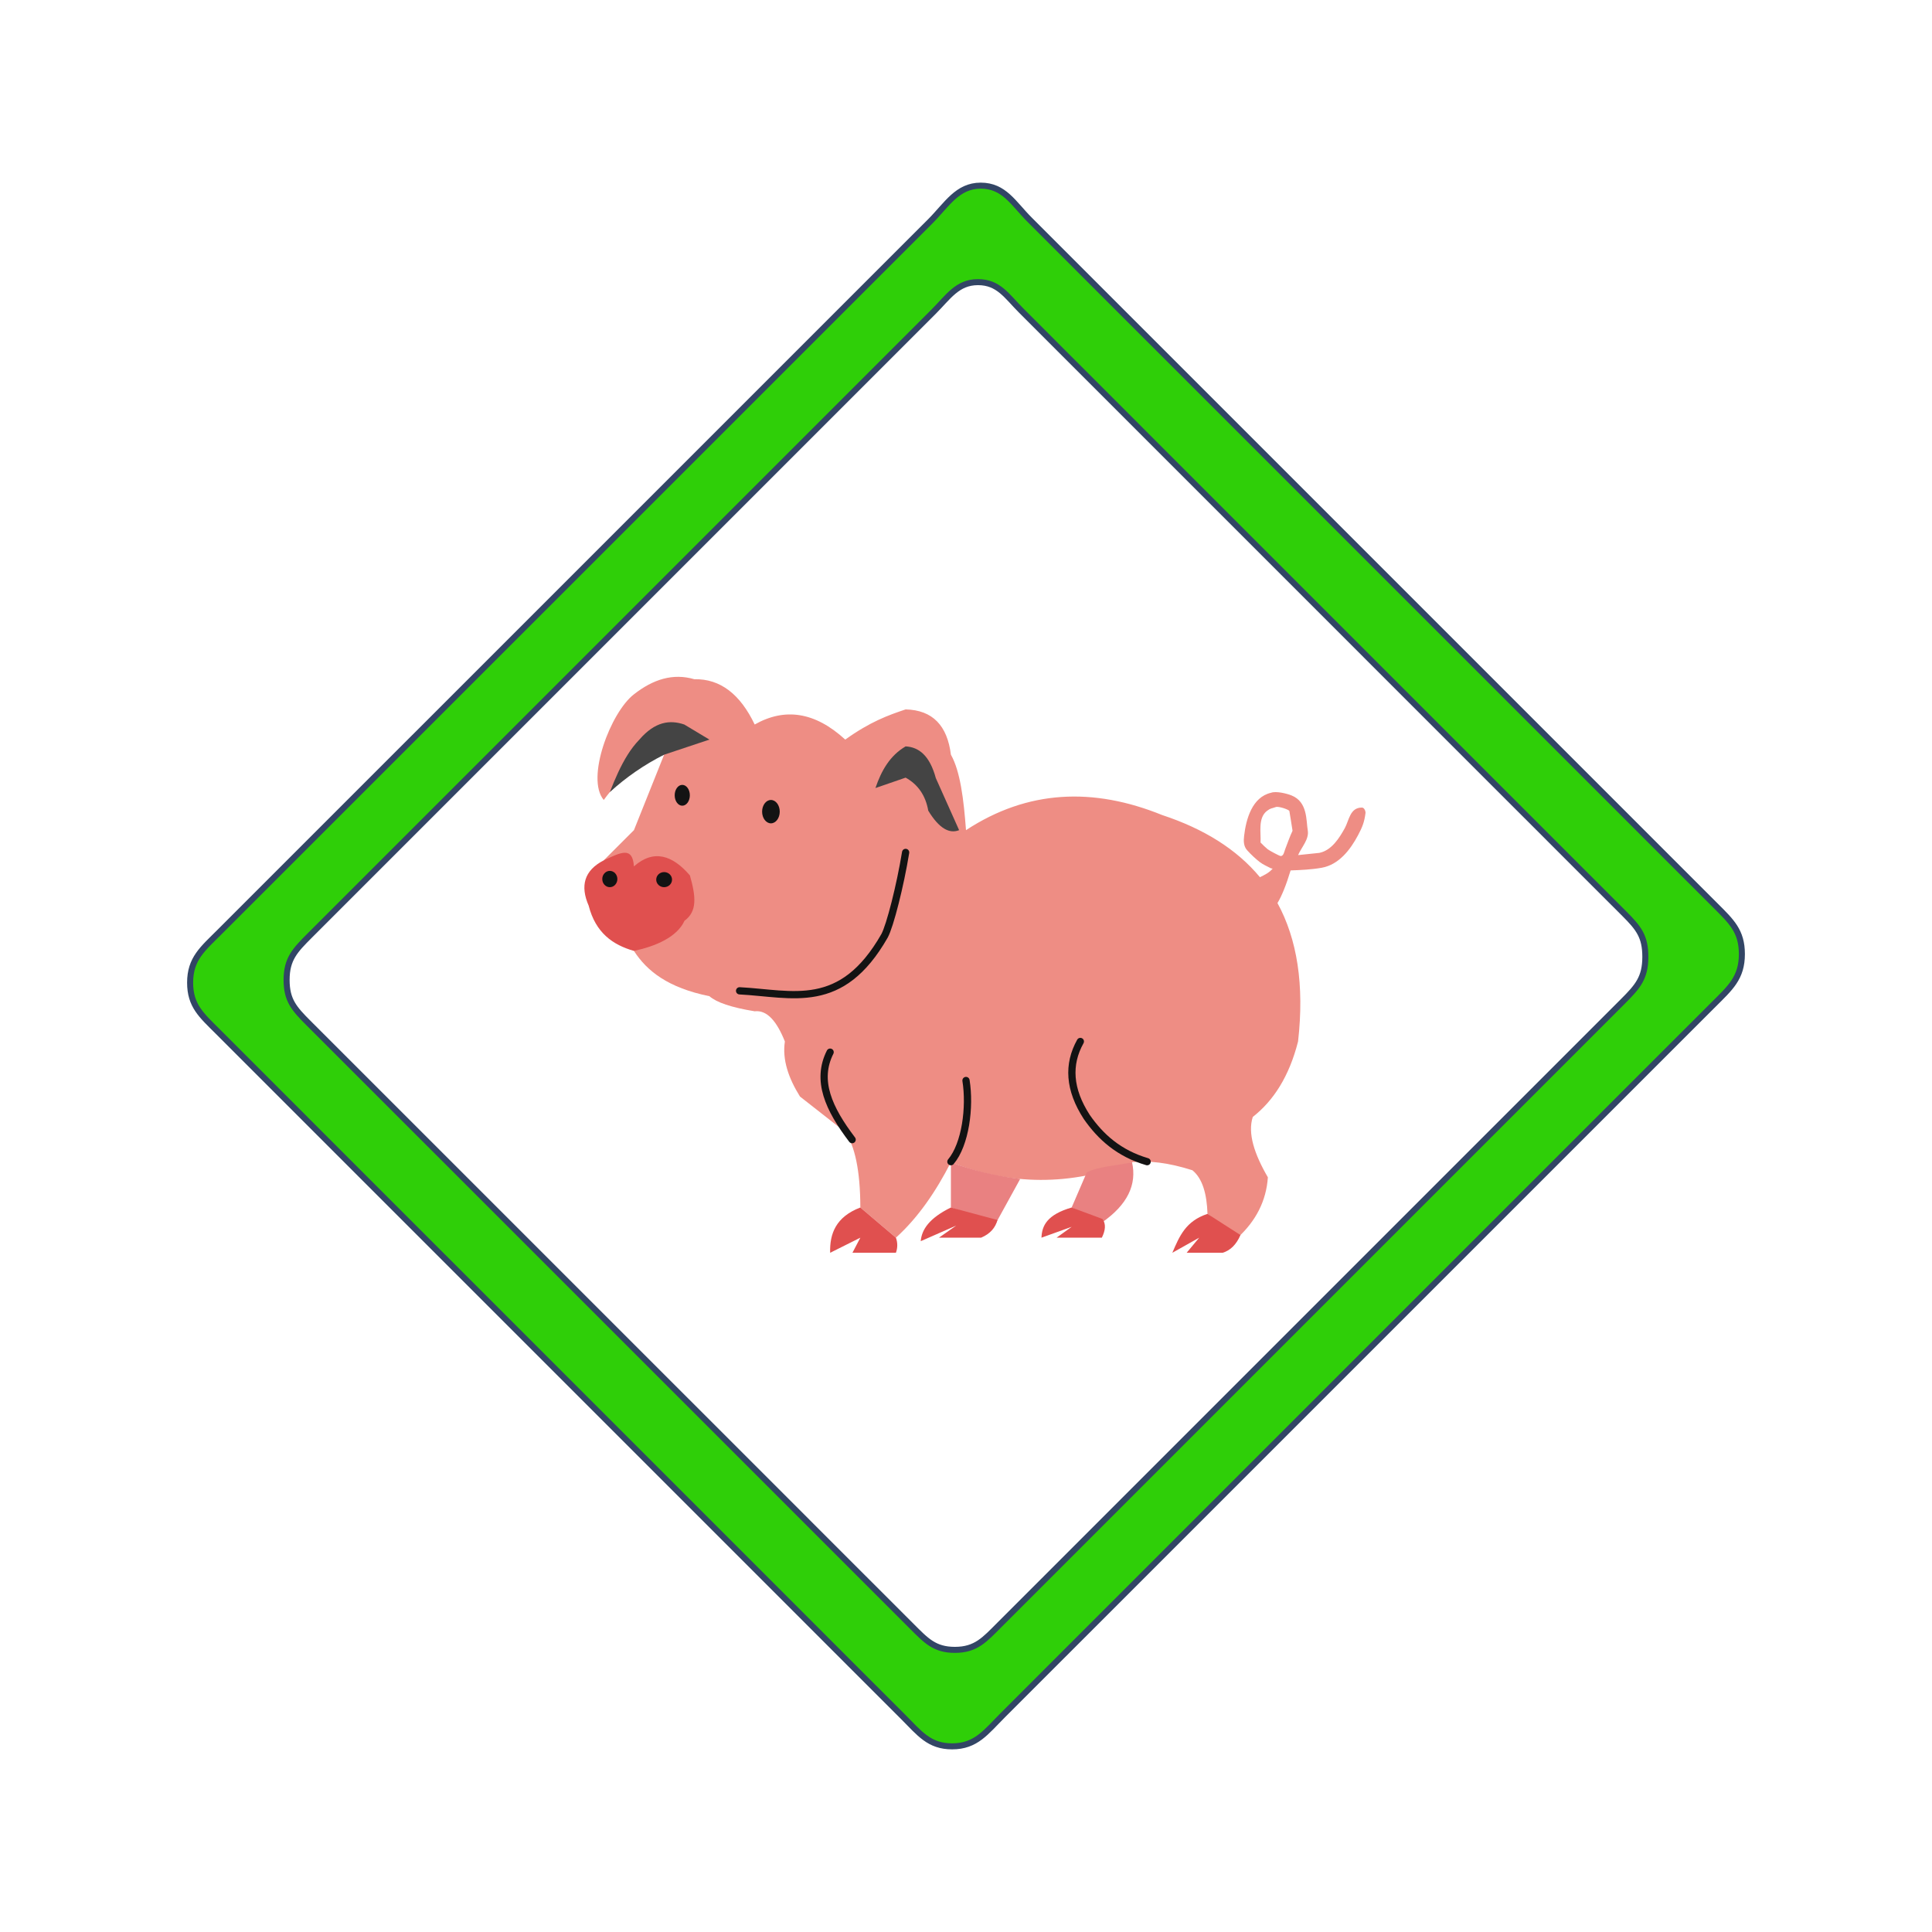
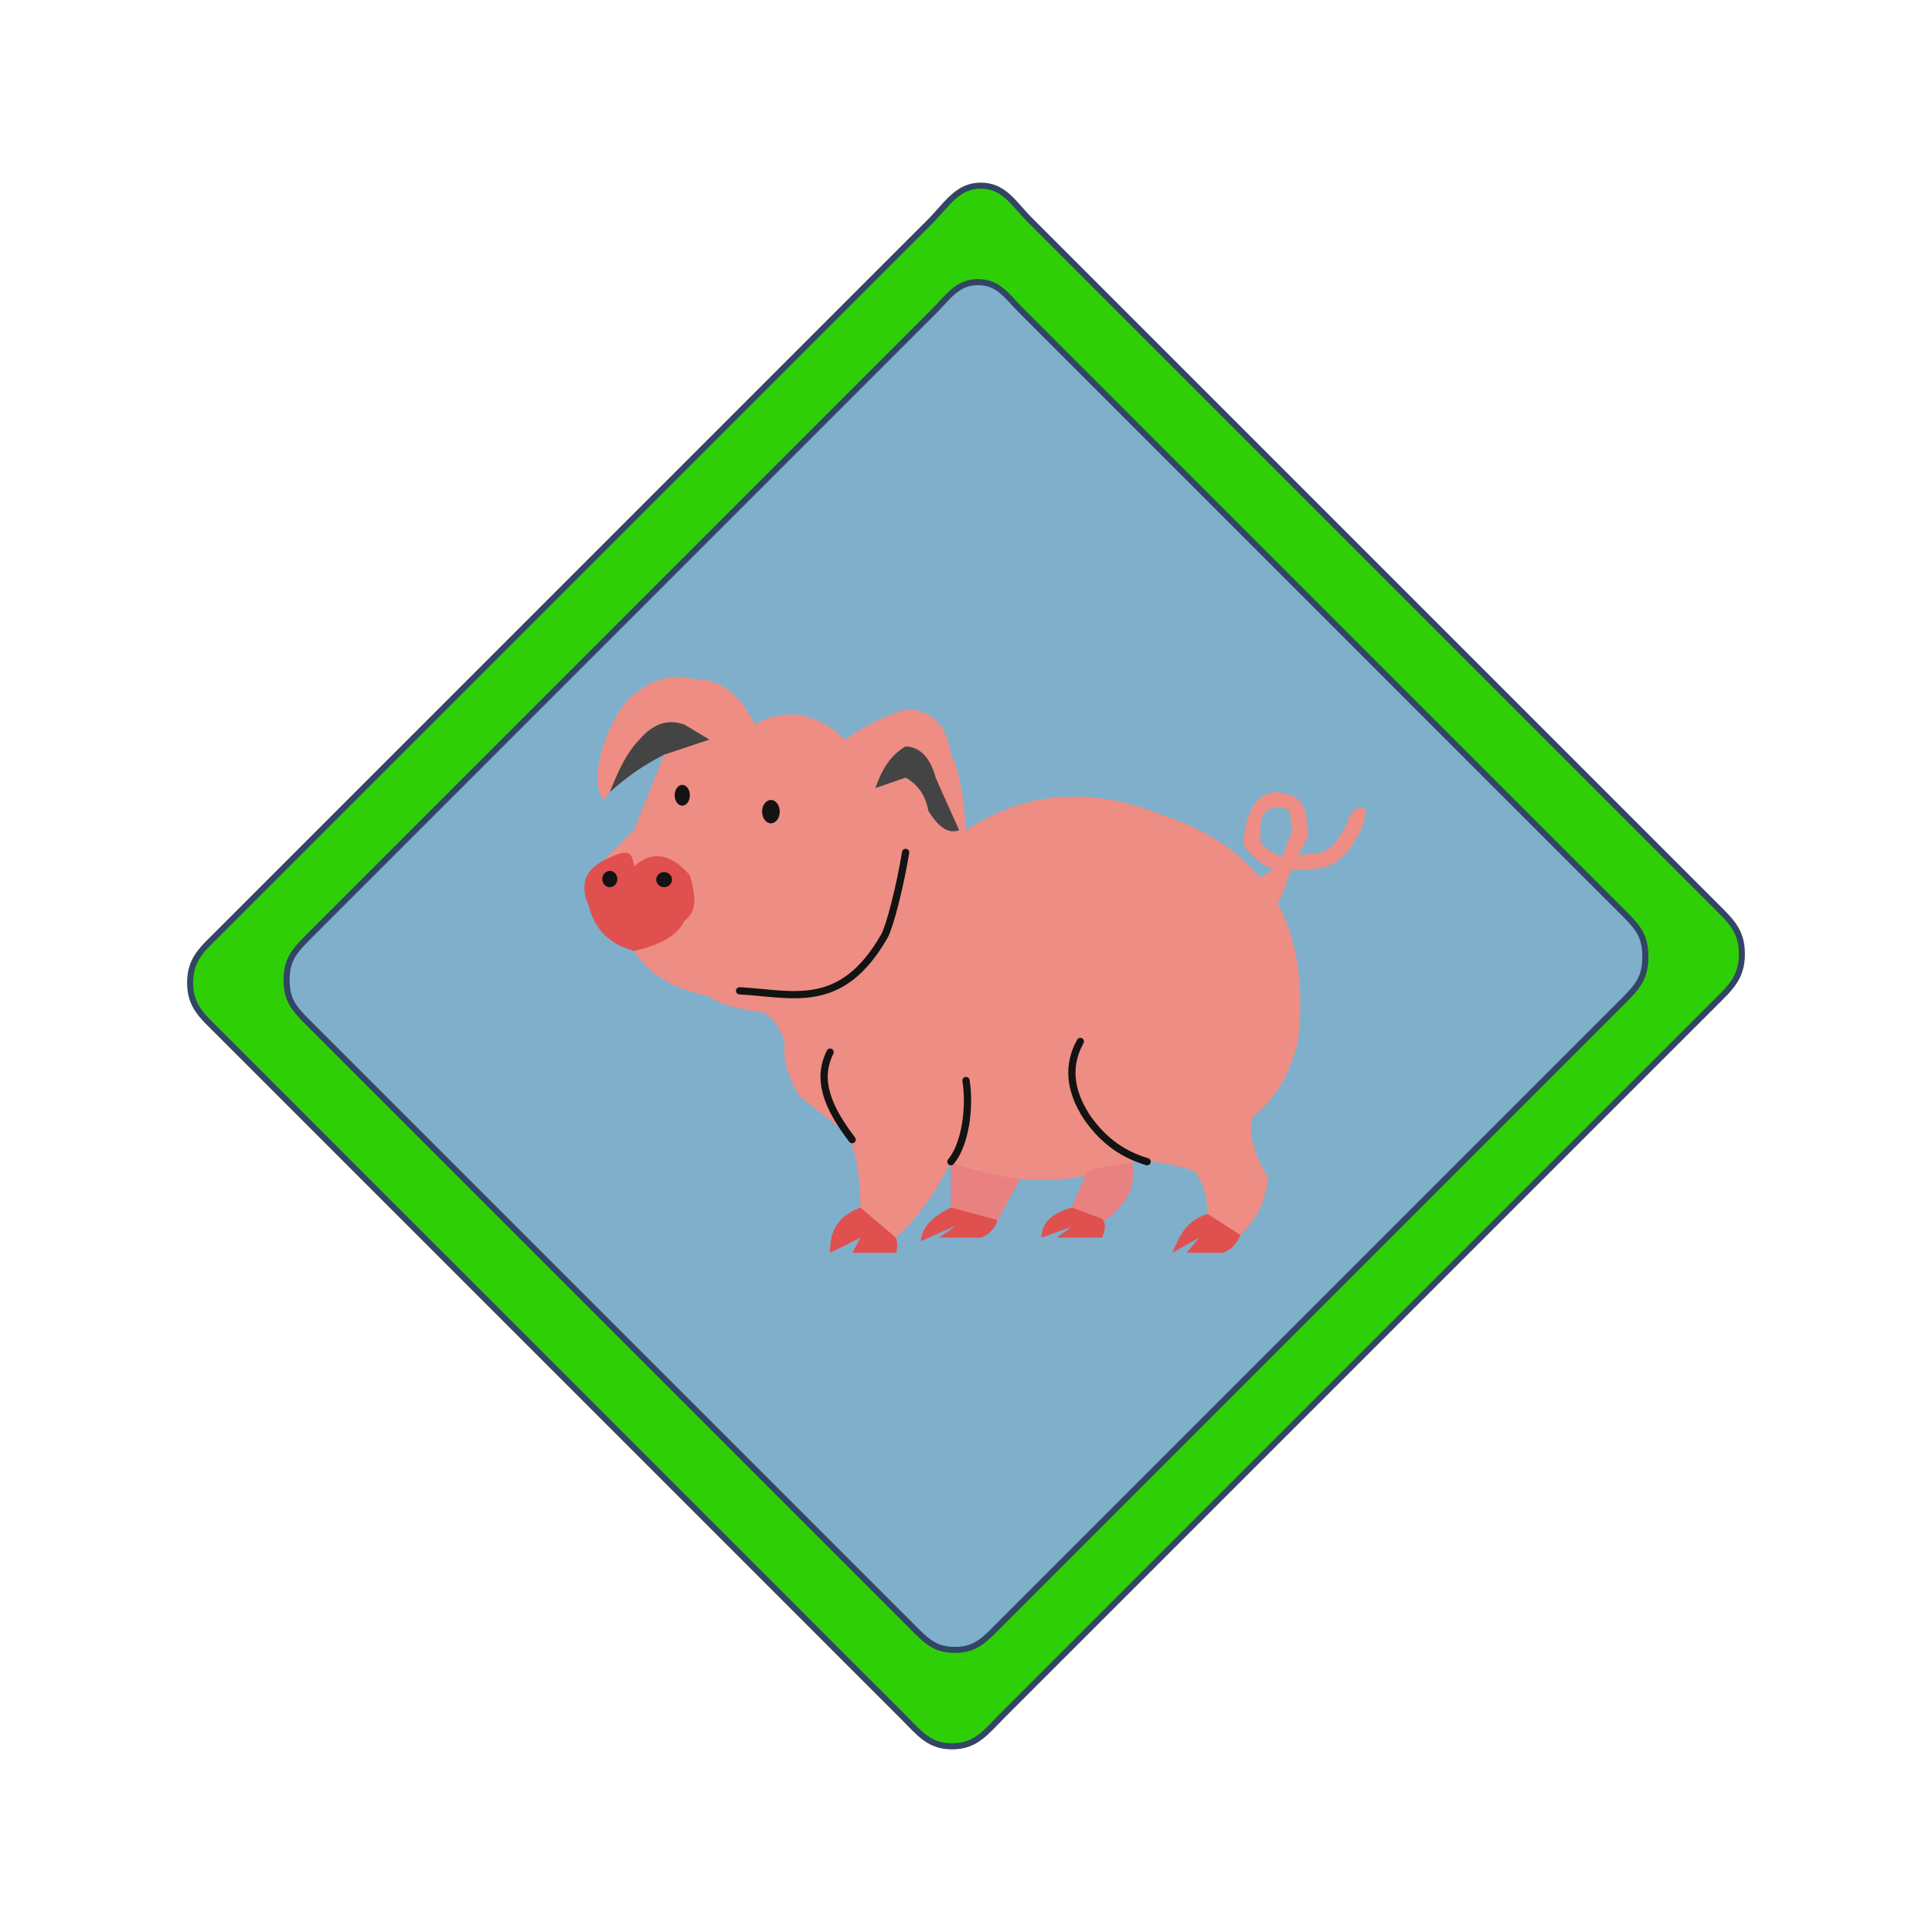
<svg xmlns="http://www.w3.org/2000/svg" xml:space="preserve" fill-rule="evenodd" stroke-linecap="round" stroke-linejoin="round" stroke-miterlimit="1.5" clip-rule="evenodd" viewBox="0 0 64 64">
+   <g id="blue">
+     <path fill="#80afcb" d="M32.396 9.346c.685 0 .952.461 1.428.937l1.427 1.428 1.428 1.427 1.427 1.428 5.71 5.71 5.71 5.711 1.428 1.427 1.427 1.428 1.428 1.427c.476.476.695.755.695 1.428 0 .695-.251.983-.743 1.475l-2.95 2.951-1.476 1.475L37.533 49.4l-2.95 2.951-1.476 1.475c-.491.492-.779.828-1.475.828-.673 0-.952-.305-1.427-.78l-2.856-2.855-1.427-1.428-5.711-5.71-5.71-5.71-4.283-4.282c-.476-.476-.724-.755-.724-1.428 0-.695.28-.983.772-1.475l20.655-20.655c.492-.492.791-.985 1.475-.985Z" />
+   </g>
  <g id="red">
    <path fill="#ee8d84" d="M41.737 29.058c.152-.073.304-.147.416-.278.012-.014-.037-.008-.053-.017-.125-.066-.257-.121-.369-.206a3.426 3.426 0 0 1-.413-.386c-.127-.136-.125-.316-.105-.483.064-.554.266-1.285.893-1.427.166-.061.514.023.678.089.536.215.481.824.538 1.165.047.287-.205.545-.321.811.191-.018.419-.046.702-.073l.006-.001c.404-.086.655-.487.837-.814.146-.264.171-.69.571-.686.078 0 .123.123.117.179-.036.3-.108.476-.249.74-.254.478-.633.974-1.203 1.075-.339.06-.685.075-1.029.088-.147.488-.294.848-.435 1.081.651 1.193.895 2.708.682 4.585-.295 1.161-.815 1.963-1.5 2.5-.175.539.05 1.227.5 2-.054.787-.4 1.448-1 2l-1-.789c-.022-.663-.166-1.173-.5-1.445-.788-.251-1.446-.327-2-.266-2.04.793-4.038.769-6 0-.5.977-1.088 1.836-1.822 2.5L28.5 40c-.003-1.243-.185-2.038-.5-2.5l-1.5-1.176c-.378-.608-.591-1.216-.5-1.824-.262-.655-.582-1.048-1-1-.781-.127-1.266-.295-1.5-.5-1.368-.277-2.07-.832-2.5-1.5l1.5-1V29l-2.5-.5 1-1 1-2.5c-.789.215-1.445.739-2 1.5-.604-.712.23-2.908 1-3.5.63-.495 1.292-.708 2-.5.866-.019 1.524.504 2 1.5 1-.566 2-.418 3 .5.819-.587 1.417-.806 2-1 .899.021 1.382.542 1.5 1.5.31.546.425 1.484.5 2.5 2.045-1.341 4.221-1.424 6.5-.5 1.374.453 2.465 1.129 3.237 2.058Zm1.08-1.538c-.035-.218-.067-.436-.105-.653-.008-.046-.357-.166-.448-.133-.15.056-.163.028-.294.128-.308.237-.193.732-.213 1.047.075.077.152.154.235.222.055.045.382.219.427.225.102.013.128-.159.149-.211.081-.209.153-.422.249-.625Z" />
    <path fill="#e98181" d="M33.795 39.054 33 40.5l-1.5-.5v-1.5c.689.261 1.45.45 2.295.554ZM36 38.838c.418-.208.925-.209 1.5-.338.168.744-.153 1.412-1 2l-1-.5.5-1.162Z" />
-     <path fill="#e0504f" d="m28.5 40 1.178 1a.717.717 0 0 1 0 .5h-1.44l.262-.5-1 .5c-.019-.629.187-1.189 1-1.5Zm4.543.414c-.069.251-.234.455-.543.586h-1.396l.572-.401-1.176.517c.033-.39.287-.766 1-1.116l1.543.414ZM35.5 40l1.022.38c.119.165.099.375-.022.62H35l.5-.36-1 .36c.014-.397.185-.763 1-1Zm4.5.211 1.092.701c-.137.317-.335.512-.592.588h-1.191l.416-.5-.89.5c.239-.559.445-1.051 1.165-1.289ZM20 28.5c.594-.28.953-.457 1 .2.654-.577 1.278-.373 1.854.3.199.698.247 1.192-.178 1.5-.247.544-.96.847-1.676 1-.7-.2-1.269-.597-1.5-1.5-.283-.65-.155-1.163.5-1.5Z" />
+     <path fill="#e0504f" d="m28.5 40 1.178 1c.06.161.06.339 0 .5h-1.44l.262-.5-1 .5c-.019-.629.187-1.189 1-1.5Zm4.543.414c-.069.251-.234.455-.543.586h-1.396l.572-.401-1.176.517c.033-.39.287-.766 1-1.116l1.543.414ZM35.5 40l1.022.38c.119.165.099.375-.022.62H35l.5-.36-1 .36c.014-.397.185-.763 1-1Zm4.5.211 1.092.701c-.137.317-.335.512-.592.588h-1.191l.416-.5-.89.5c.239-.559.445-1.051 1.165-1.289ZM20 28.5c.594-.28.953-.457 1 .2.654-.577 1.278-.373 1.854.3.199.698.247 1.192-.178 1.5-.247.544-.96.847-1.676 1-.7-.2-1.269-.597-1.5-1.5-.283-.65-.155-1.163.5-1.5Z" />
  </g>
  <g id="black">
    <path fill="none" stroke="#131313" stroke-width="0.24px" d="M38 38.482c-.931-.274-1.538-.817-2-1.482-.592-.914-.635-1.743-.212-2.5" />
    <path fill="none" stroke="#131313" stroke-width="0.24px" d="M31.5 38.482c.482-.573.642-1.804.5-2.689" />
    <path fill="none" stroke="#131313" stroke-width="0.24px" d="M28.228 37.752c-.775-1.02-1.204-1.956-.729-2.898" />
    <ellipse cx="22.601" cy="26.345" fill="#131313" rx="0.251" ry="0.345" />
    <ellipse cx="25.538" cy="26.887" fill="#131313" rx="0.292" ry="0.387" />
    <ellipse cx="20.201" cy="29.119" fill="#131313" rx="0.25" ry="0.27" />
    <ellipse cx="22" cy="29.139" fill="#131313" rx="0.262" ry="0.25" />
    <path fill="none" stroke="#131313" stroke-width="0.24px" d="M24.5 32.822c1.763.094 3.369.686 4.802-1.822.182-.336.519-1.664.698-2.762" />
  </g>
  <g id="grey" fill="#444">
    <path d="M29 26.105c.198-.582.482-1.077 1-1.38.442.024.798.306 1 1.05l.772 1.725c-.322.128-.661-.053-1.022-.645-.089-.506-.342-.869-.75-1.095l-1 .345Z" />
-     <path d="M20.201 26.24c.175-.448.362-.876.592-1.24a3.06 3.06 0 0 1 .387-.5c.518-.598 1.008-.662 1.487-.5l.833.5-1.5.5a8 8 0 0 0-1.799 1.24Z" />
+     <path d="M20.201 26.24c.175-.448.362-.876.592-1.24.111-.18.241-.347.387-.5.518-.598 1.008-.662 1.487-.5l.833.5-1.5.5a7.972 7.972 0 0 0-1.799 1.24Z" />
  </g>
  <g id="green">
    <path fill="#2fcf08" fill-rule="nonzero" stroke="#324565" stroke-linecap="butt" stroke-linejoin="miter" stroke-miterlimit="4" stroke-width="0.2px" d="M32.488 6.15c-.778 0-1.12.63-1.68 1.191l-1.681 1.68-10.085 10.085-6.724 6.723-5.042 5.042c-.56.56-.978.888-.978 1.681 0 .764.378 1.081.919 1.621l4.864 4.865 6.487 6.486 8.108 8.108 1.621 1.622 1.622 1.621c.54.541.857.975 1.621.975.793 0 1.121-.474 1.681-1.034l1.681-1.681 1.681-1.68 18.489-18.489 1.681-1.68c.56-.56.949-.889.949-1.681 0-.764-.349-1.081-.89-1.622l-1.622-1.621-1.621-1.622-14.594-14.594-1.622-1.621-3.243-3.244c-.541-.54-.843-1.131-1.622-1.131Zm-.092 3.196c.685 0 .952.461 1.428.937l1.427 1.428 1.428 1.427 1.427 1.428 5.71 5.71 5.71 5.711 1.428 1.427 1.427 1.428 1.428 1.427c.476.476.695.755.695 1.428 0 .695-.251.983-.743 1.475l-2.95 2.951-1.476 1.475L37.533 49.4l-2.95 2.951-1.476 1.475c-.491.492-.779.828-1.475.828-.673 0-.952-.305-1.427-.78l-2.856-2.855-1.427-1.428-5.711-5.71-5.71-5.71-4.283-4.282c-.476-.476-.724-.755-.724-1.428 0-.695.28-.983.772-1.475l20.655-20.655c.492-.492.791-.985 1.475-.985Z" />
  </g>
</svg>
